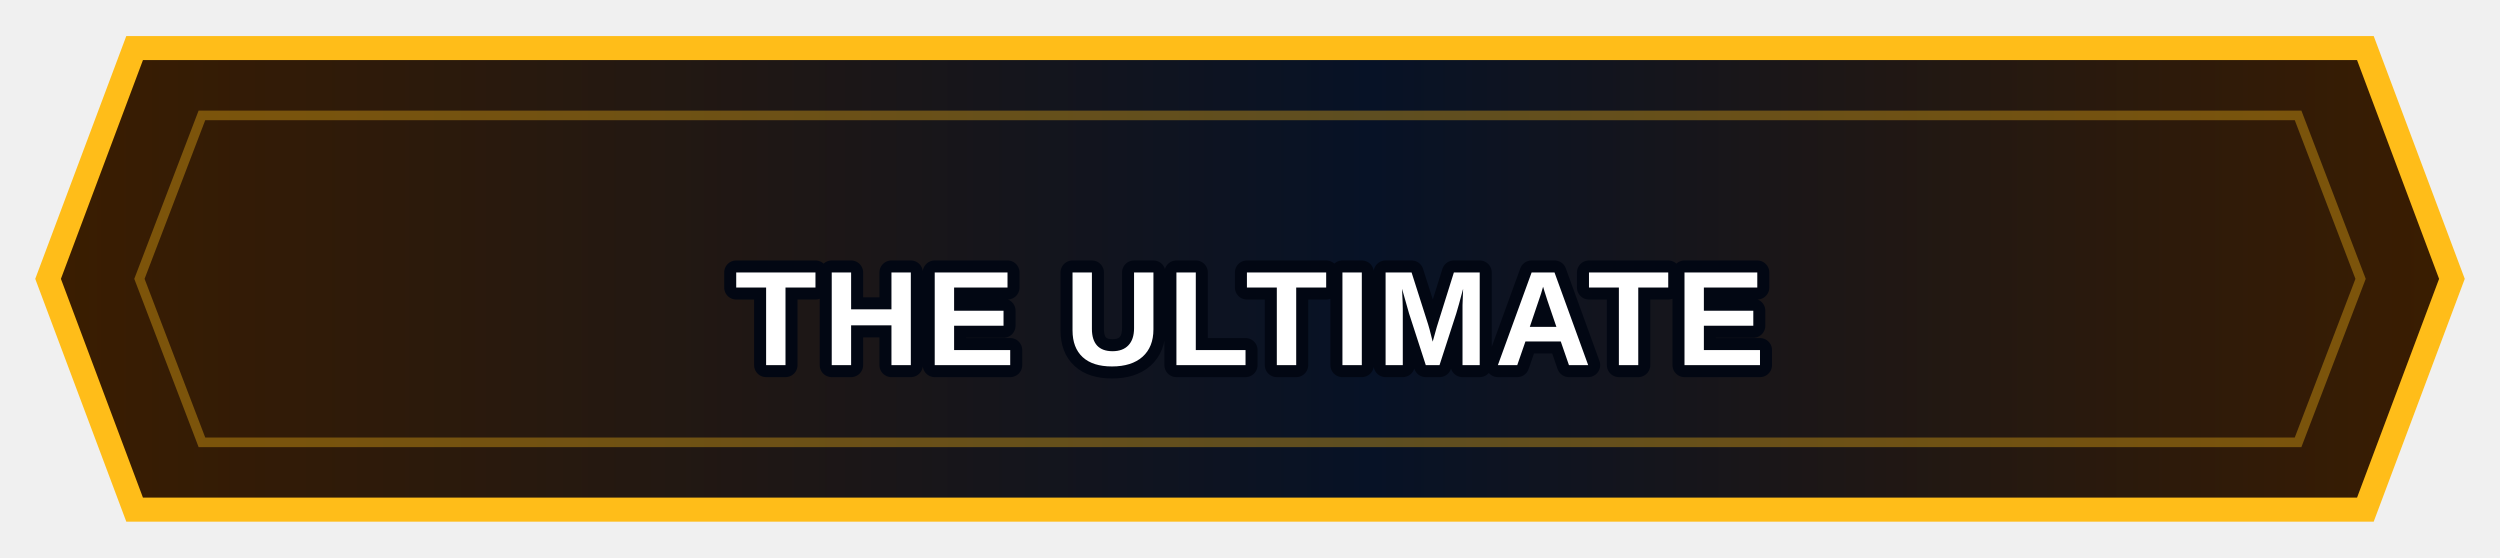
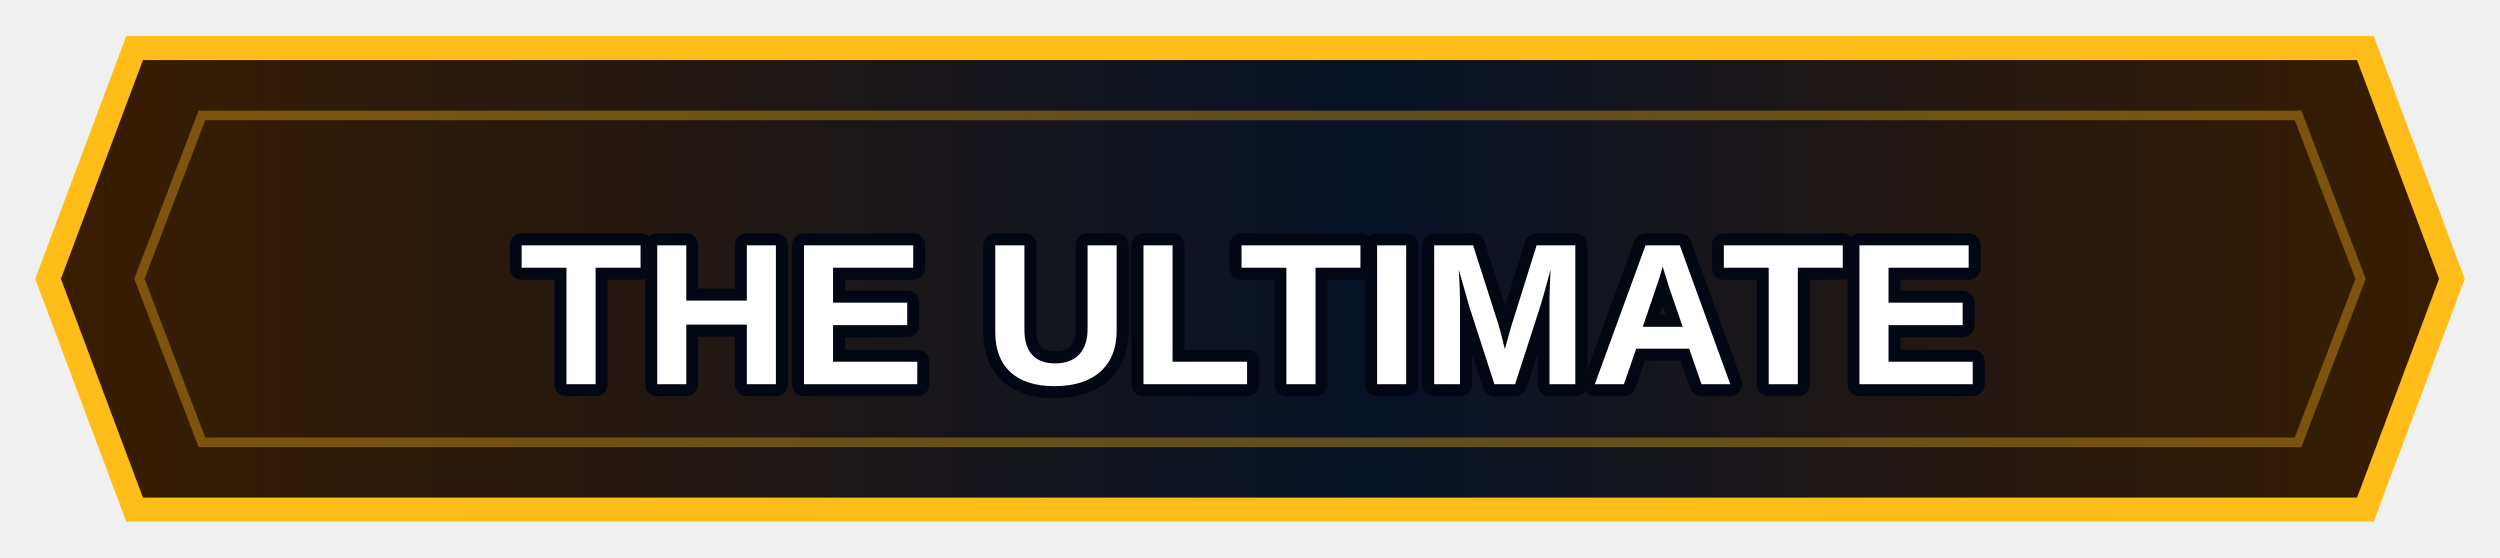
<svg xmlns="http://www.w3.org/2000/svg" width="520" height="116" viewBox="0 0 520 116">
  <defs>
    <linearGradient id="g" x1="0" x2="1">
      <stop stop-color="#3b1d00" />
      <stop offset=".55" stop-color="#071226" />
      <stop offset="1" stop-color="#3b1d00" />
    </linearGradient>
  </defs>
  <path d="M28 10H492L510 58L492 106H28L10 58Z" fill="url(#g)" stroke="#ffbd19" stroke-width="5" />
  <path d="M42 24H478L491 58L478 92H42L29 58Z" fill="none" stroke="#ffbd19" stroke-opacity=".35" stroke-width="2" />
-   <text x="260" y="68" text-anchor="middle" dominant-baseline="middle" font-family="Arial,Helvetica,sans-serif" font-size="28" font-weight="900" letter-spacing="1.2" fill="#FFFFFF" stroke="#020713" stroke-width="5" stroke-linejoin="round" paint-order="stroke fill">THE ULTIMATE</text>
+   <text x="260" y="68" text-anchor="middle" dominant-baseline="middle" font-family="Arial,Helvetica,sans-serif" font-weight="900" fill="#FFFFFF" stroke="#020713" stroke-width="5" stroke-linejoin="round" paint-order="stroke fill" font-size="42" letter-spacing="0.2">THE ULTIMATE</text>
</svg>
